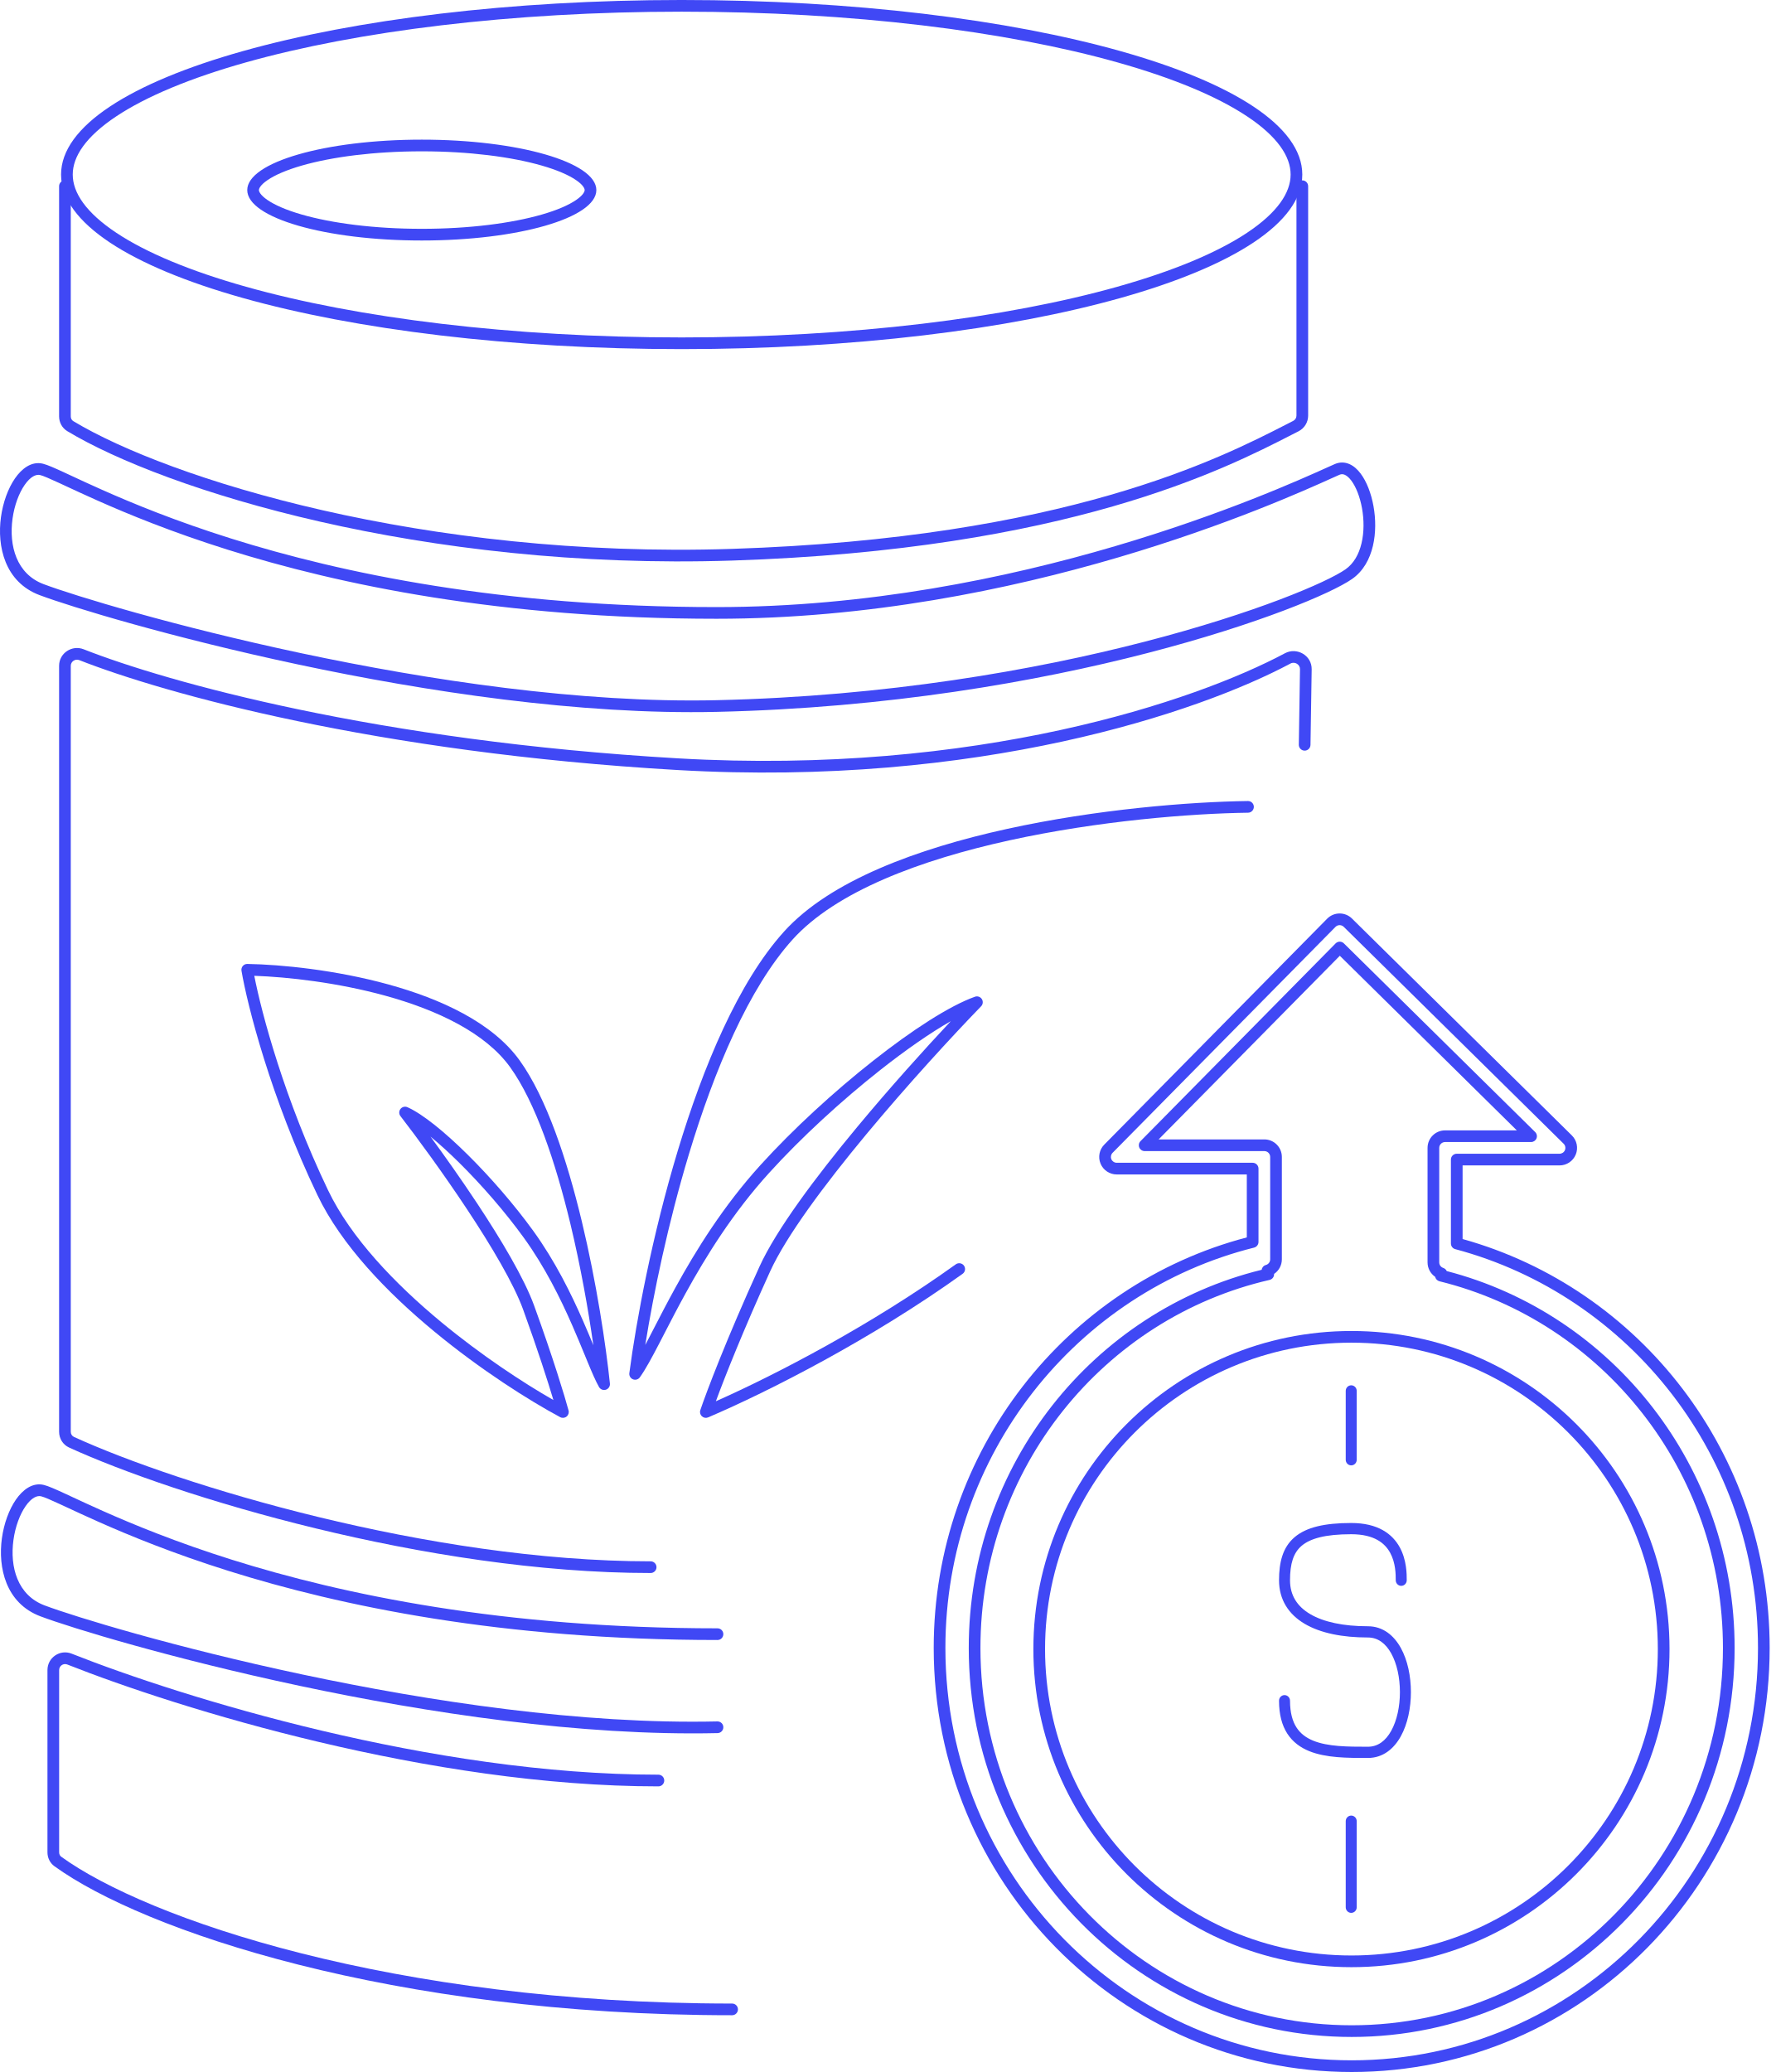
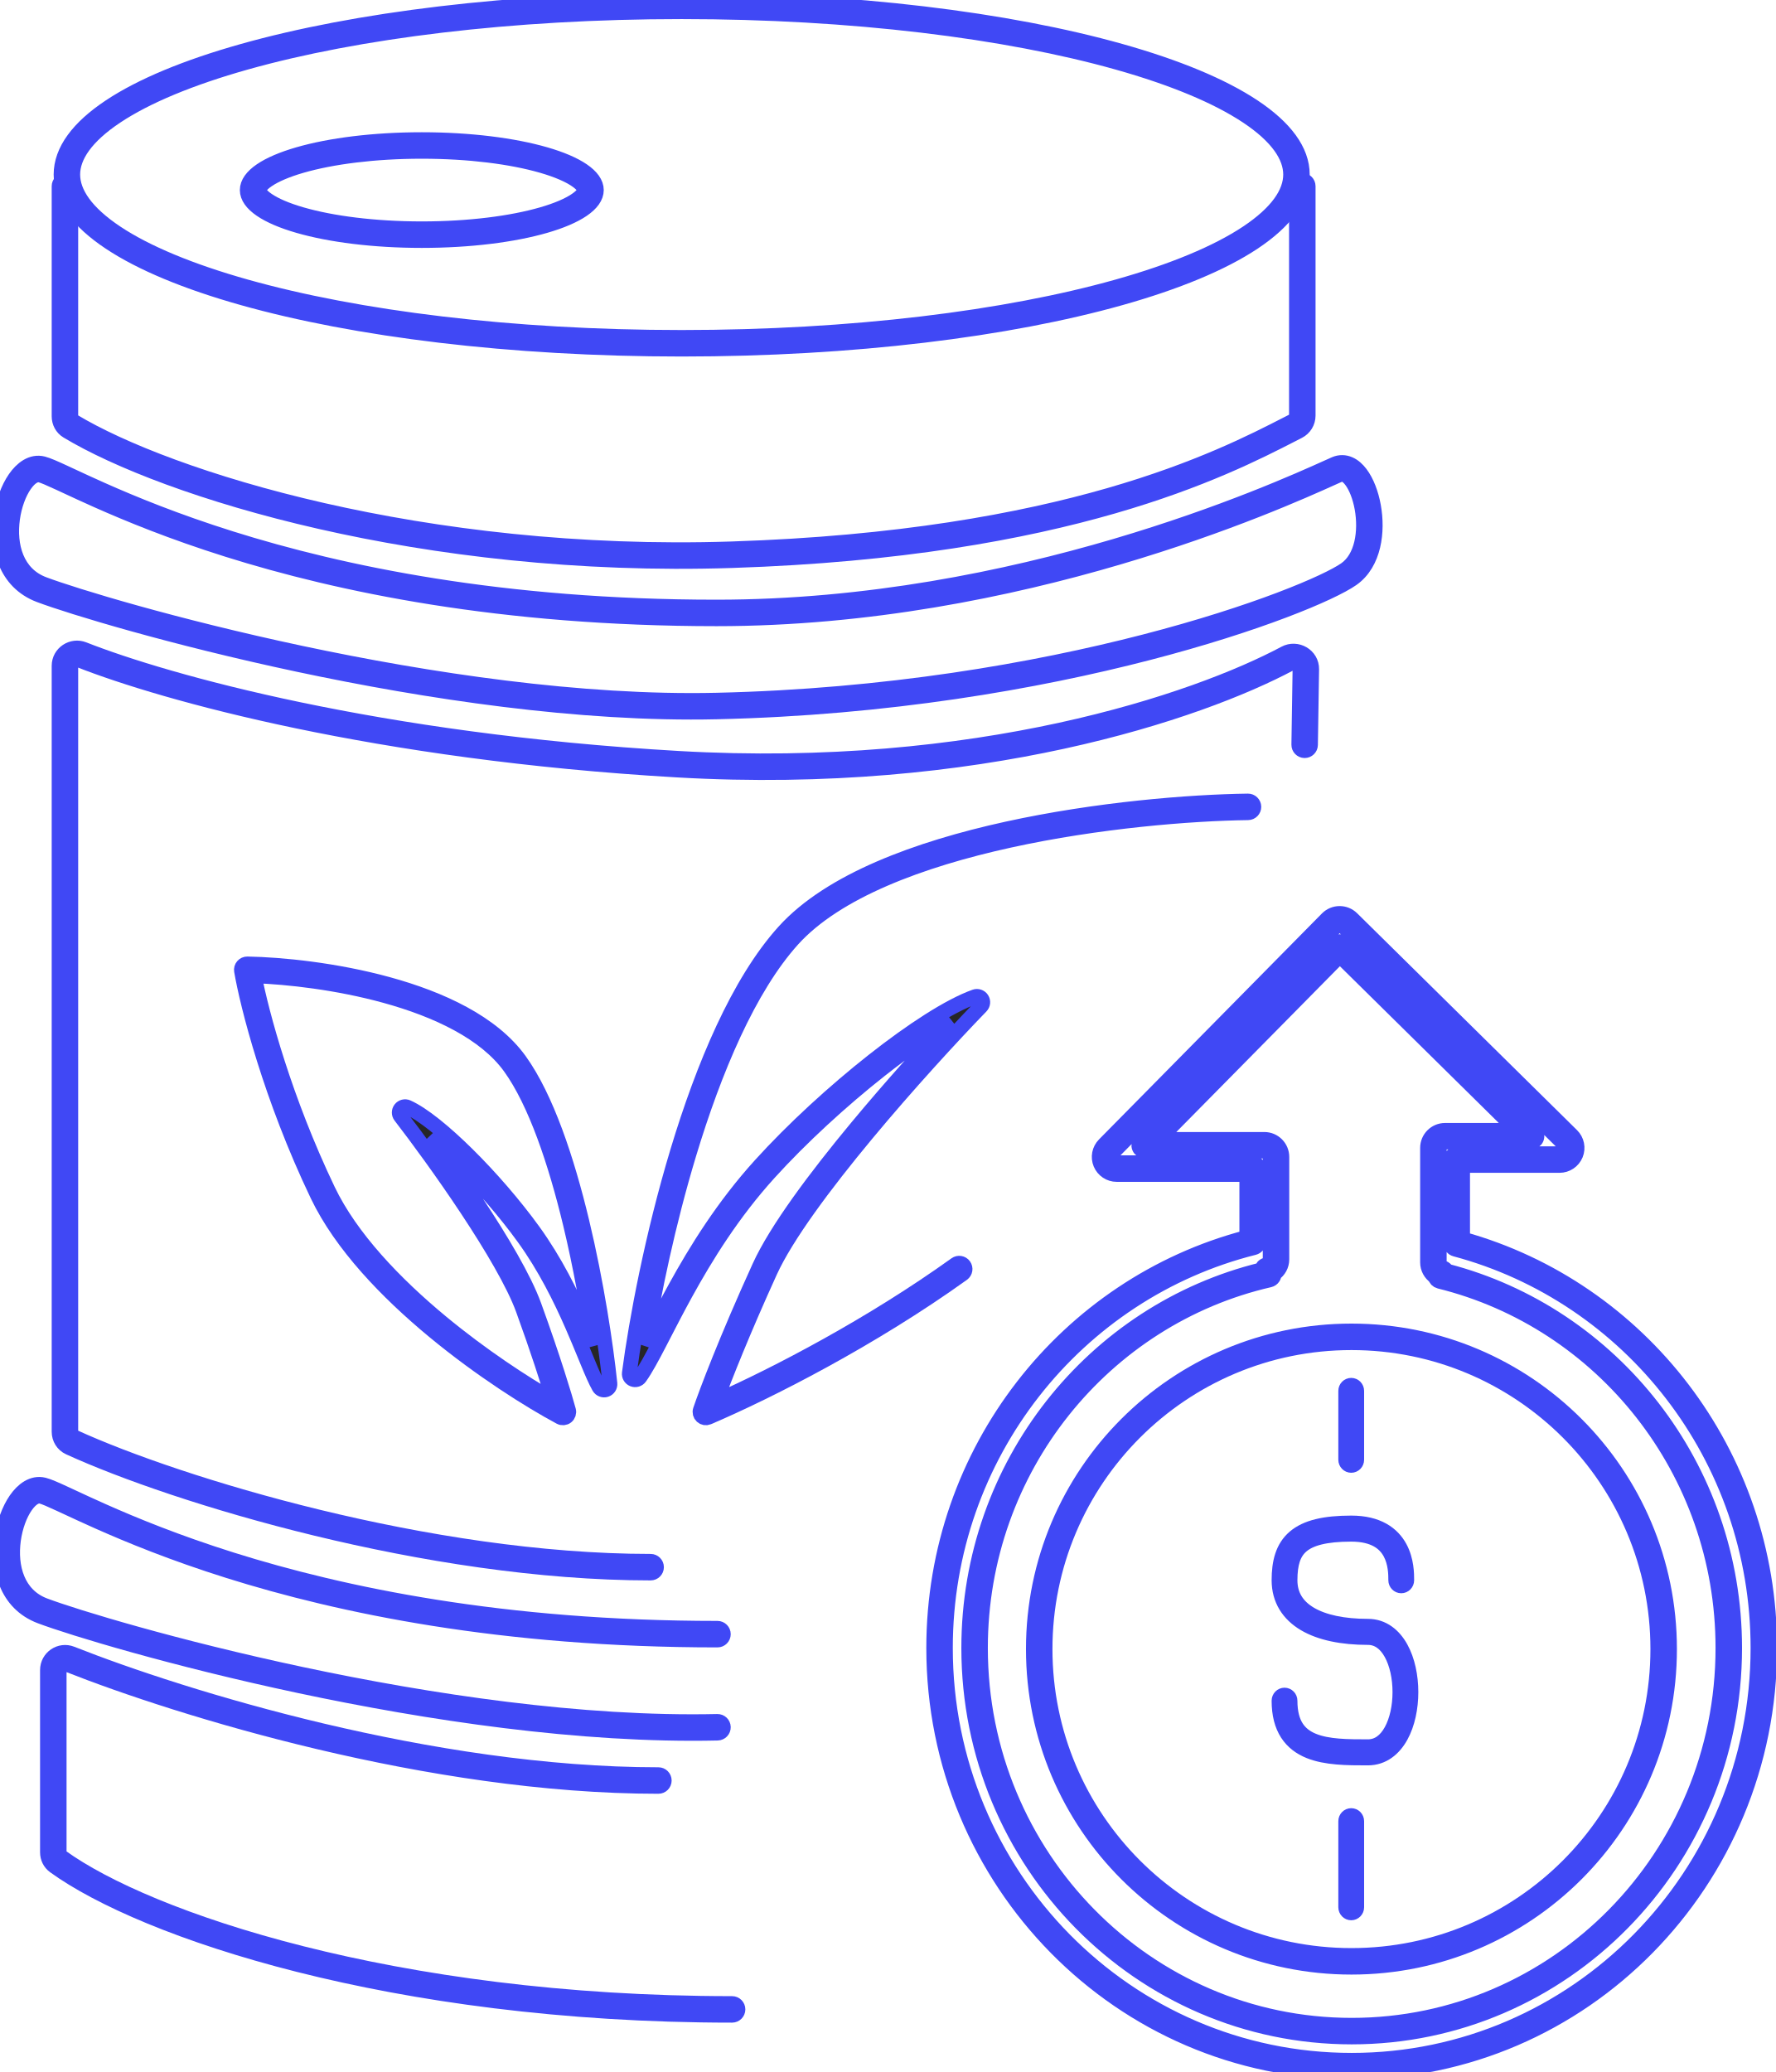
<svg xmlns="http://www.w3.org/2000/svg" width="240" height="280" viewBox="0 0 240 280" fill="none">
-   <path fill-rule="evenodd" clip-rule="evenodd" d="M182.673 278.421C152.326 278.421 127.765 253.451 127.765 222.699C127.765 196.553 145.513 174.595 169.48 168.596C169.832 168.508 170.078 168.192 170.078 167.83V157.921C170.078 157.485 169.725 157.131 169.289 157.131H150.919C150.601 157.131 150.314 156.94 150.191 156.646C150.069 156.353 150.134 156.014 150.358 155.788L180.483 125.255C180.789 124.945 181.289 124.942 181.599 125.248L211.317 154.559C211.545 154.784 211.615 155.124 211.493 155.42C211.372 155.717 211.083 155.91 210.763 155.91H196.872C196.436 155.91 196.082 156.263 196.082 156.699V168.04C196.082 168.398 196.323 168.711 196.668 168.803C220.228 175.087 237.582 196.846 237.582 222.699C237.582 253.451 213.021 278.421 182.673 278.421ZM126.186 222.699C126.186 254.3 151.431 280 182.673 280C213.915 280 239.16 254.3 239.16 222.699C239.16 196.342 221.61 174.106 197.661 167.437V157.489H210.763C211.724 157.489 212.589 156.908 212.954 156.019C213.318 155.13 213.11 154.109 212.426 153.435L182.707 124.124C181.777 123.206 180.278 123.216 179.359 124.147L149.234 154.679C148.563 155.359 148.367 156.375 148.735 157.255C149.103 158.136 149.965 158.71 150.919 158.71H168.499V167.217C144.135 173.605 126.186 196.045 126.186 222.699ZM130.922 222.699C130.922 251.753 154.115 275.264 182.673 275.264C211.232 275.264 234.424 251.753 234.424 222.699C234.424 198.158 217.872 177.563 195.517 171.765C195.429 171.57 195.263 171.412 195.045 171.34C194.73 171.236 194.504 170.939 194.504 170.59V155.121C194.504 154.685 194.857 154.331 195.293 154.331H206.914C207.235 154.331 207.523 154.138 207.645 153.842C207.766 153.545 207.697 153.205 207.469 152.98L181.614 127.48C181.304 127.174 180.804 127.177 180.498 127.488L154.133 154.209C153.909 154.436 153.844 154.774 153.966 155.068C154.089 155.362 154.376 155.553 154.695 155.553H170.867C171.303 155.553 171.657 155.906 171.657 156.342V170.183C171.657 170.546 171.412 170.853 171.077 170.945C170.765 171.03 170.547 171.292 170.503 171.595C147.808 177.15 130.922 197.912 130.922 222.699ZM182.673 273.686C155.009 273.686 132.501 250.903 132.501 222.699C132.501 198.388 149.235 178.089 171.574 172.963C171.778 172.917 171.955 172.791 172.066 172.613C172.153 172.474 172.194 172.312 172.185 172.151C172.818 171.726 173.235 171.004 173.235 170.183V156.342C173.235 155.034 172.175 153.974 170.867 153.974H156.582L181.068 129.158L204.99 152.753H195.293C193.985 152.753 192.925 153.813 192.925 155.121V170.59C192.925 171.402 193.333 172.118 193.955 172.544C194.016 172.83 194.235 173.071 194.538 173.145C216.493 178.554 232.846 198.666 232.846 222.699C232.846 250.903 210.338 273.686 182.673 273.686Z" fill="#4048F5" />
-   <path fill-rule="evenodd" clip-rule="evenodd" d="M182.64 181.442C205.508 181.442 224.046 199.981 224.046 222.849C224.046 245.717 205.508 264.255 182.64 264.255C159.772 264.255 141.233 245.717 141.233 222.849C141.233 199.981 159.772 181.442 182.64 181.442ZM182.64 179.864C206.38 179.864 225.625 199.109 225.625 222.849C225.625 246.589 206.38 265.834 182.64 265.834C158.9 265.834 139.655 246.589 139.655 222.849C139.655 199.109 158.9 179.864 182.64 179.864Z" fill="#4048F5" />
-   <path fill-rule="evenodd" clip-rule="evenodd" d="M182.609 187.203C183.02 187.203 183.352 187.543 183.352 187.962V197.265C183.352 197.684 183.02 198.023 182.609 198.023C182.199 198.023 181.867 197.684 181.867 197.265V187.962C181.867 187.543 182.199 187.203 182.609 187.203ZM174.954 207.731C176.526 206.389 179.007 205.81 182.609 205.81C184.397 205.81 185.793 206.169 186.875 206.776C187.961 207.385 188.691 208.221 189.174 209.107C190.113 210.83 190.113 212.737 190.112 213.522L190.112 213.546C190.112 213.965 189.78 214.304 189.37 214.304C188.96 214.304 188.627 213.965 188.627 213.546C188.627 212.766 188.617 211.205 187.876 209.844C187.514 209.18 186.976 208.562 186.16 208.105C185.341 207.646 184.202 207.327 182.609 207.327C179.086 207.327 177.06 207.911 175.906 208.895C174.795 209.843 174.338 211.305 174.338 213.546C174.338 215.566 175.292 217.077 177.065 218.122C178.879 219.192 181.548 219.765 184.863 219.765C186.9 219.765 188.38 221.01 189.312 222.694C190.237 224.364 190.676 226.537 190.676 228.664C190.676 230.791 190.237 232.964 189.312 234.634C188.38 236.317 186.9 237.563 184.863 237.563H184.769C182.134 237.563 179.2 237.563 176.926 236.637C175.748 236.157 174.711 235.417 173.975 234.278C173.242 233.143 172.853 231.679 172.853 229.827C172.853 229.408 173.185 229.068 173.595 229.068C174.006 229.068 174.338 229.408 174.338 229.827C174.338 231.463 174.681 232.616 175.215 233.443C175.748 234.267 176.513 234.835 177.476 235.228C179.457 236.035 182.113 236.046 184.863 236.046C186.206 236.046 187.261 235.256 188.019 233.887C188.785 232.504 189.191 230.607 189.191 228.664C189.191 226.721 188.785 224.823 188.019 223.441C187.261 222.072 186.206 221.282 184.863 221.282C181.417 221.282 178.453 220.692 176.323 219.436C174.152 218.156 172.853 216.177 172.853 213.546C172.853 211.135 173.34 209.108 174.954 207.731ZM182.609 245.349C183.02 245.349 183.352 245.689 183.352 246.108V257.737C183.352 258.156 183.02 258.495 182.609 258.495C182.199 258.495 181.867 258.156 181.867 257.737V246.108C181.867 245.689 182.199 245.349 182.609 245.349Z" fill="#4048F5" />
-   <path fill-rule="evenodd" clip-rule="evenodd" d="M168.533 15.721C172.644 18.454 174.42 21.144 174.42 23.588C174.42 26.032 172.644 28.723 168.533 31.456C164.483 34.149 158.518 36.636 151.005 38.749C136.002 42.969 115.184 45.599 92.125 45.599C69.066 45.599 48.248 42.969 33.245 38.749C25.733 36.636 19.767 34.149 15.717 31.456C11.607 28.723 9.83 26.032 9.83 23.588C9.83 21.144 11.607 18.454 15.717 15.721C19.767 13.028 25.733 10.541 33.245 8.428C48.248 4.208 69.066 1.578 92.125 1.578C115.184 1.578 136.002 4.208 151.005 8.428C158.518 10.541 164.483 13.028 168.533 15.721ZM92.125 -0.001C138.447 -0.001 175.998 10.56 175.998 23.588C175.998 36.616 138.447 47.178 92.125 47.178C45.803 47.178 8.252 36.616 8.252 23.588C8.252 10.56 45.803 -0.001 92.125 -0.001Z" fill="#4048F5" />
-   <path fill-rule="evenodd" clip-rule="evenodd" d="M77.848 24.336C78.899 25.054 79.014 25.537 79.014 25.685C79.014 25.833 78.899 26.317 77.848 27.034C76.85 27.716 75.301 28.394 73.245 28.987C69.155 30.169 63.412 30.921 57.003 30.921C50.594 30.921 44.851 30.169 40.761 28.987C38.705 28.394 37.157 27.716 36.158 27.034C35.107 26.317 34.992 25.833 34.992 25.685C34.992 25.537 35.107 25.054 36.158 24.336C37.157 23.654 38.705 22.977 40.761 22.383C44.851 21.201 50.594 20.449 57.003 20.449C63.412 20.449 69.155 21.201 73.245 22.383C75.301 22.977 76.85 23.654 77.848 24.336ZM57.003 18.871C70.031 18.871 80.593 21.922 80.593 25.685C80.593 29.449 70.031 32.5 57.003 32.5C43.975 32.5 33.414 29.449 33.414 25.685C33.414 21.922 43.975 18.871 57.003 18.871Z" fill="#4048F5" />
-   <path fill-rule="evenodd" clip-rule="evenodd" d="M8.776 24.373C9.212 24.373 9.565 24.726 9.565 25.162V56.271C9.565 56.553 9.699 56.785 9.91 56.912C22.762 64.655 57.25 75.532 98.914 74.173C143.924 72.706 164.916 61.932 173.952 57.295C174.237 57.149 174.51 57.009 174.772 56.875C175.042 56.737 175.209 56.464 175.209 56.163V25.162C175.209 24.726 175.562 24.373 175.998 24.373C176.434 24.373 176.788 24.726 176.788 25.162V56.163C176.788 57.059 176.286 57.875 175.49 58.281C175.233 58.412 174.965 58.55 174.686 58.693C165.533 63.389 144.317 74.272 98.966 75.751C57.068 77.117 22.263 66.197 9.095 58.264C8.38 57.833 7.987 57.07 7.987 56.271V25.162C7.987 24.726 8.34 24.373 8.776 24.373Z" fill="#4048F5" />
-   <path fill-rule="evenodd" clip-rule="evenodd" d="M185.537 73.786C185.122 75.533 184.254 77.171 182.738 78.233C181.338 79.212 178.143 80.749 173.488 82.511C168.807 84.283 162.588 86.306 155.093 88.245C140.104 92.124 119.993 95.672 96.857 96.198C78.317 96.62 57.541 93.461 40.374 89.813C23.208 86.165 9.59 82.014 5.35 80.422C0.644 78.655 -0.415 73.827 0.13 69.875C0.406 67.878 1.097 65.986 2.032 64.636C2.931 63.338 4.268 62.278 5.819 62.667C6.432 62.821 7.422 63.263 8.694 63.851C9 63.992 9.326 64.144 9.673 64.305C10.813 64.836 12.18 65.472 13.785 66.185C17.967 68.044 23.754 70.424 31.222 72.771C46.157 77.466 67.833 82.039 96.839 82.039C137.534 82.039 172.244 66.382 179.371 63.167C179.831 62.959 180.177 62.803 180.401 62.707C181.07 62.42 181.748 62.445 182.365 62.714C182.958 62.972 183.461 63.438 183.875 63.987C184.703 65.084 185.312 66.687 185.62 68.402C185.931 70.126 185.952 72.04 185.537 73.786ZM181.735 64.161C181.497 64.058 181.273 64.051 181.024 64.158C180.803 64.253 180.46 64.407 180.002 64.614C172.889 67.824 137.895 83.617 96.839 83.617C67.662 83.617 45.827 79.017 30.749 74.277C23.21 71.907 17.366 69.504 13.144 67.628C11.525 66.908 10.142 66.265 9 65.734C8.655 65.573 8.332 65.423 8.032 65.284C6.698 64.668 5.869 64.307 5.435 64.198C4.891 64.061 4.133 64.376 3.329 65.535C2.562 66.642 1.943 68.288 1.694 70.091C1.191 73.74 2.226 77.563 5.905 78.944C10.048 80.499 23.584 84.631 40.702 88.269C57.819 91.906 78.458 95.037 96.821 94.62C119.82 94.097 139.809 90.57 154.698 86.717C162.142 84.791 168.306 82.784 172.929 81.034C177.579 79.274 180.609 77.796 181.833 76.939C182.939 76.165 183.645 74.919 184.001 73.421C184.357 71.924 184.346 70.234 184.067 68.681C183.785 67.119 183.247 65.774 182.616 64.938C182.301 64.521 181.996 64.275 181.735 64.161Z" fill="#4048F5" />
-   <path fill-rule="evenodd" clip-rule="evenodd" d="M2.157 202.64C3.057 201.343 4.394 200.282 5.945 200.671C6.558 200.825 7.547 201.268 8.819 201.856C9.125 201.997 9.451 202.149 9.798 202.31C10.939 202.841 12.305 203.476 13.911 204.19C18.092 206.048 23.88 208.428 31.348 210.776C46.283 215.471 67.959 220.043 96.965 220.043C97.401 220.043 97.754 220.397 97.754 220.833C97.754 221.269 97.401 221.622 96.965 221.622C67.787 221.622 45.952 217.022 30.874 212.282C23.336 209.912 17.491 207.509 13.269 205.632C11.65 204.913 10.267 204.269 9.125 203.738C8.781 203.578 8.458 203.427 8.157 203.289C6.823 202.672 5.995 202.311 5.561 202.203C5.017 202.066 4.258 202.381 3.455 203.54C2.688 204.647 2.068 206.292 1.819 208.096C1.316 211.745 2.352 215.567 6.03 216.948C10.174 218.504 23.71 222.636 40.828 226.273C57.944 229.911 78.583 233.042 96.947 232.625C97.383 232.615 97.744 232.96 97.754 233.396C97.764 233.831 97.418 234.193 96.983 234.203C78.442 234.624 57.667 231.466 40.499 227.817C23.333 224.169 9.715 220.018 5.475 218.426C0.77 216.66 -0.289 211.832 0.256 207.88C0.531 205.882 1.222 203.99 2.157 202.64Z" fill="#4048F5" />
-   <path fill-rule="evenodd" clip-rule="evenodd" d="M9.095 224.933C8.566 224.723 7.993 225.112 7.993 225.683V250.316C7.993 250.574 8.103 250.784 8.28 250.913C14.048 255.09 25.241 260.056 40.768 263.976C56.274 267.892 76.048 270.75 98.94 270.75C99.376 270.75 99.729 271.104 99.729 271.539C99.729 271.975 99.376 272.329 98.94 272.329C75.919 272.329 56.016 269.454 40.381 265.507C24.767 261.564 13.354 256.536 7.354 252.191C6.736 251.744 6.414 251.041 6.414 250.316V225.683C6.414 223.999 8.109 222.845 9.676 223.465C24.74 229.429 58.411 239.822 88.98 239.822C89.416 239.822 89.769 240.175 89.769 240.611C89.769 241.047 89.416 241.401 88.98 241.401C58.128 241.401 24.246 230.931 9.095 224.933Z" fill="#4048F5" />
-   <path fill-rule="evenodd" clip-rule="evenodd" d="M10.721 89.207C10.16 88.986 9.565 89.402 9.565 89.971V193.482C9.565 193.797 9.736 194.059 9.998 194.179C24.128 200.646 58.058 210.99 87.931 210.99C88.367 210.99 88.721 211.344 88.721 211.78C88.721 212.216 88.367 212.569 87.931 212.569C57.783 212.569 23.629 202.153 9.341 195.614C8.493 195.227 7.987 194.387 7.987 193.482V89.971C7.987 88.256 9.734 87.122 11.299 87.738C22.574 92.177 51.104 100.142 91.646 102.481C131.993 104.808 161.616 94.705 173.652 88.278C175.258 87.42 177.295 88.567 177.265 90.447C177.215 93.579 177.162 97.01 177.105 100.66C177.098 101.096 176.739 101.444 176.304 101.437C175.868 101.43 175.52 101.071 175.527 100.635C175.583 96.986 175.637 93.554 175.687 90.421C175.697 89.804 174.993 89.351 174.395 89.67C162.099 96.237 132.188 106.401 91.555 104.057C50.87 101.709 22.172 93.715 10.721 89.207Z" fill="#4048F5" />
-   <path fill-rule="evenodd" clip-rule="evenodd" d="M32.815 130.537C32.968 130.359 33.193 130.258 33.427 130.262C38.041 130.341 45.389 131.077 52.485 133.031C59.545 134.975 66.535 138.171 70.225 143.295C73.847 148.324 76.618 156.693 78.617 165.005C80.624 173.348 81.882 181.759 82.426 186.964C82.465 187.336 82.238 187.683 81.883 187.798C81.527 187.912 81.14 187.762 80.955 187.437C80.501 186.641 79.994 185.456 79.415 184.056C79.288 183.751 79.158 183.433 79.023 183.105C78.531 181.91 77.981 180.571 77.351 179.134C75.747 175.472 73.648 171.217 70.799 167.275C68.277 163.784 65.098 160.131 62.073 157.139C60.702 155.783 59.379 154.58 58.176 153.594C60.094 156.206 62.325 159.356 64.457 162.577C67.745 167.544 70.847 172.751 72.181 176.425C74.784 183.593 76.368 188.854 76.838 190.606C76.92 190.91 76.813 191.233 76.567 191.429C76.32 191.625 75.981 191.655 75.703 191.506C71.564 189.288 64.982 185.142 58.636 179.89C52.302 174.65 46.131 168.249 42.904 161.507C36.564 148.262 33.42 135.8 32.636 131.183C32.596 130.952 32.662 130.715 32.815 130.537ZM34.365 131.865C35.36 136.967 38.453 148.552 44.328 160.825C47.407 167.259 53.37 173.484 59.642 178.674C65.106 183.195 70.749 186.885 74.791 189.195C74.041 186.689 72.663 182.379 70.697 176.964C69.434 173.485 66.431 168.419 63.141 163.449C59.865 158.499 56.352 153.715 54.12 150.826C53.899 150.54 53.901 150.14 54.125 149.856C54.348 149.571 54.736 149.475 55.067 149.623C57.142 150.55 60.129 152.997 63.183 156.017C66.264 159.064 69.501 162.783 72.079 166.35C75.022 170.423 77.174 174.794 78.797 178.501C79.31 179.671 79.772 180.78 80.189 181.792C79.513 177.041 78.481 171.189 77.083 165.374C75.086 157.076 72.37 148.975 68.944 144.217C65.585 139.553 59.05 136.476 52.066 134.553C45.596 132.772 38.895 132.023 34.365 131.865Z" fill="#4048F5" />
-   <path fill-rule="evenodd" clip-rule="evenodd" d="M169.449 109.025C169.443 108.589 169.084 108.24 168.649 108.246C160.775 108.354 148.217 109.356 136.097 112.015C130.036 113.345 124.066 115.093 118.837 117.36C113.616 119.624 109.086 122.427 105.955 125.892C99.778 132.727 95.026 144.141 91.59 155.523C88.144 166.934 85.986 178.438 85.052 185.558C85.005 185.917 85.208 186.262 85.545 186.395C85.882 186.528 86.266 186.414 86.476 186.12C87.245 185.046 88.109 183.439 89.106 181.52C89.323 181.102 89.547 180.668 89.778 180.219C90.622 178.584 91.569 176.749 92.651 174.78C95.409 169.765 99.025 163.922 103.94 158.503C108.287 153.71 113.762 148.696 118.975 144.587C122.429 141.865 125.733 139.569 128.497 137.996C124.846 141.89 120.237 147.01 115.869 152.269C110.225 159.062 104.916 166.165 102.637 171.167C98.169 180.972 95.451 188.167 94.643 190.56C94.544 190.854 94.627 191.18 94.856 191.391C95.084 191.603 95.415 191.66 95.701 191.538C103.904 188.034 117.765 180.981 130.093 172.136C130.447 171.882 130.528 171.389 130.274 171.034C130.02 170.68 129.526 170.599 129.172 170.853C117.756 179.045 104.995 185.694 96.745 189.361C97.948 186.09 100.42 179.841 104.073 171.822C106.254 167.036 111.431 160.081 117.083 153.277C122.716 146.497 128.754 139.944 132.592 135.985C132.847 135.722 132.888 135.317 132.689 135.009C132.491 134.7 132.106 134.569 131.761 134.692C128.312 135.919 123.248 139.21 117.998 143.348C112.725 147.503 107.184 152.576 102.771 157.442C97.739 162.99 94.055 168.952 91.268 174.02C90.174 176.009 89.216 177.867 88.371 179.505C88.14 179.951 87.919 180.381 87.705 180.792C87.532 181.124 87.366 181.443 87.205 181.749C88.319 174.78 90.273 165.345 93.101 155.979C96.527 144.631 101.199 133.509 107.126 126.95C110.048 123.718 114.352 121.026 119.465 118.808C124.572 116.594 130.437 114.873 136.435 113.557C148.433 110.925 160.882 109.931 168.67 109.825C169.106 109.819 169.455 109.46 169.449 109.025Z" fill="#4048F5" />
+   <g style="fill: none; stroke: #4048F5; stroke-width: 2px">
+     <path fill-rule="evenodd" clip-rule="evenodd" d="M182.673 278.421C152.326 278.421 127.765 253.451 127.765 222.699C127.765 196.553 145.513 174.595 169.48 168.596C169.832 168.508 170.078 168.192 170.078 167.83V157.921C170.078 157.485 169.725 157.131 169.289 157.131H150.919C150.601 157.131 150.314 156.94 150.191 156.646C150.069 156.353 150.134 156.014 150.358 155.788L180.483 125.255C180.789 124.945 181.289 124.942 181.599 125.248L211.317 154.559C211.545 154.784 211.615 155.124 211.493 155.42C211.372 155.717 211.083 155.91 210.763 155.91H196.872C196.436 155.91 196.082 156.263 196.082 156.699V168.04C196.082 168.398 196.323 168.711 196.668 168.803C220.228 175.087 237.582 196.846 237.582 222.699C237.582 253.451 213.021 278.421 182.673 278.421ZM126.186 222.699C126.186 254.3 151.431 280 182.673 280C213.915 280 239.16 254.3 239.16 222.699C239.16 196.342 221.61 174.106 197.661 167.437V157.489H210.763C211.724 157.489 212.589 156.908 212.954 156.019C213.318 155.13 213.11 154.109 212.426 153.435L182.707 124.124C181.777 123.206 180.278 123.216 179.359 124.147L149.234 154.679C148.563 155.359 148.367 156.375 148.735 157.255C149.103 158.136 149.965 158.71 150.919 158.71H168.499V167.217C144.135 173.605 126.186 196.045 126.186 222.699ZM130.922 222.699C130.922 251.753 154.115 275.264 182.673 275.264C211.232 275.264 234.424 251.753 234.424 222.699C234.424 198.158 217.872 177.563 195.517 171.765C195.429 171.57 195.263 171.412 195.045 171.34C194.73 171.236 194.504 170.939 194.504 170.59V155.121C194.504 154.685 194.857 154.331 195.293 154.331H206.914C207.235 154.331 207.523 154.138 207.645 153.842C207.766 153.545 207.697 153.205 207.469 152.98L181.614 127.48C181.304 127.174 180.804 127.177 180.498 127.488L154.133 154.209C153.909 154.436 153.844 154.774 153.966 155.068C154.089 155.362 154.376 155.553 154.695 155.553H170.867C171.303 155.553 171.657 155.906 171.657 156.342V170.183C171.657 170.546 171.412 170.853 171.077 170.945C170.765 171.03 170.547 171.292 170.503 171.595C147.808 177.15 130.922 197.912 130.922 222.699ZM182.673 273.686C155.009 273.686 132.501 250.903 132.501 222.699C132.501 198.388 149.235 178.089 171.574 172.963C171.778 172.917 171.955 172.791 172.066 172.613C172.153 172.474 172.194 172.312 172.185 172.151C172.818 171.726 173.235 171.004 173.235 170.183V156.342C173.235 155.034 172.175 153.974 170.867 153.974H156.582L181.068 129.158L204.99 152.753H195.293C193.985 152.753 192.925 153.813 192.925 155.121V170.59C192.925 171.402 193.333 172.118 193.955 172.544C194.016 172.83 194.235 173.071 194.538 173.145C216.493 178.554 232.846 198.666 232.846 222.699C232.846 250.903 210.338 273.686 182.673 273.686Z" fill="#262626" />
+     <path fill-rule="evenodd" clip-rule="evenodd" d="M182.64 181.442C205.508 181.442 224.046 199.981 224.046 222.849C224.046 245.717 205.508 264.255 182.64 264.255C159.772 264.255 141.233 245.717 141.233 222.849C141.233 199.981 159.772 181.442 182.64 181.442ZM182.64 179.864C206.38 179.864 225.625 199.109 225.625 222.849C225.625 246.589 206.38 265.834 182.64 265.834C158.9 265.834 139.655 246.589 139.655 222.849C139.655 199.109 158.9 179.864 182.64 179.864Z" fill="#262626" />
+     <path fill-rule="evenodd" clip-rule="evenodd" d="M182.609 187.203C183.02 187.203 183.352 187.543 183.352 187.962V197.265C183.352 197.684 183.02 198.023 182.609 198.023C182.199 198.023 181.867 197.684 181.867 197.265V187.962C181.867 187.543 182.199 187.203 182.609 187.203ZM174.954 207.731C176.526 206.389 179.007 205.81 182.609 205.81C184.397 205.81 185.793 206.169 186.875 206.776C187.961 207.385 188.691 208.221 189.174 209.107C190.113 210.83 190.113 212.737 190.112 213.522L190.112 213.546C190.112 213.965 189.78 214.304 189.37 214.304C188.96 214.304 188.627 213.965 188.627 213.546C188.627 212.766 188.617 211.205 187.876 209.844C187.514 209.18 186.976 208.562 186.16 208.105C185.341 207.646 184.202 207.327 182.609 207.327C179.086 207.327 177.06 207.911 175.906 208.895C174.795 209.843 174.338 211.305 174.338 213.546C174.338 215.566 175.292 217.077 177.065 218.122C178.879 219.192 181.548 219.765 184.863 219.765C186.9 219.765 188.38 221.01 189.312 222.694C190.237 224.364 190.676 226.537 190.676 228.664C190.676 230.791 190.237 232.964 189.312 234.634C188.38 236.317 186.9 237.563 184.863 237.563H184.769C182.134 237.563 179.2 237.563 176.926 236.637C175.748 236.157 174.711 235.417 173.975 234.278C173.242 233.143 172.853 231.679 172.853 229.827C172.853 229.408 173.185 229.068 173.595 229.068C174.006 229.068 174.338 229.408 174.338 229.827C174.338 231.463 174.681 232.616 175.215 233.443C175.748 234.267 176.513 234.835 177.476 235.228C179.457 236.035 182.113 236.046 184.863 236.046C186.206 236.046 187.261 235.256 188.019 233.887C188.785 232.504 189.191 230.607 189.191 228.664C189.191 226.721 188.785 224.823 188.019 223.441C187.261 222.072 186.206 221.282 184.863 221.282C181.417 221.282 178.453 220.692 176.323 219.436C174.152 218.156 172.853 216.177 172.853 213.546C172.853 211.135 173.34 209.108 174.954 207.731ZM182.609 245.349C183.02 245.349 183.352 245.689 183.352 246.108V257.737C183.352 258.156 183.02 258.495 182.609 258.495C182.199 258.495 181.867 258.156 181.867 257.737V246.108C181.867 245.689 182.199 245.349 182.609 245.349Z" fill="#262626" />
+     <path fill-rule="evenodd" clip-rule="evenodd" d="M168.533 15.721C172.644 18.454 174.42 21.144 174.42 23.588C174.42 26.032 172.644 28.723 168.533 31.456C164.483 34.149 158.518 36.636 151.005 38.749C136.002 42.969 115.184 45.599 92.125 45.599C69.066 45.599 48.248 42.969 33.245 38.749C25.733 36.636 19.767 34.149 15.717 31.456C11.607 28.723 9.83 26.032 9.83 23.588C9.83 21.144 11.607 18.454 15.717 15.721C19.767 13.028 25.733 10.541 33.245 8.428C48.248 4.208 69.066 1.578 92.125 1.578C115.184 1.578 136.002 4.208 151.005 8.428C158.518 10.541 164.483 13.028 168.533 15.721ZM92.125 -0.001C138.447 -0.001 175.998 10.56 175.998 23.588C175.998 36.616 138.447 47.178 92.125 47.178C45.803 47.178 8.252 36.616 8.252 23.588C8.252 10.56 45.803 -0.001 92.125 -0.001Z" fill="#262626" />
+     <path fill-rule="evenodd" clip-rule="evenodd" d="M77.848 24.336C78.899 25.054 79.014 25.537 79.014 25.685C79.014 25.833 78.899 26.317 77.848 27.034C76.85 27.716 75.301 28.394 73.245 28.987C69.155 30.169 63.412 30.921 57.003 30.921C50.594 30.921 44.851 30.169 40.761 28.987C38.705 28.394 37.157 27.716 36.158 27.034C35.107 26.317 34.992 25.833 34.992 25.685C34.992 25.537 35.107 25.054 36.158 24.336C37.157 23.654 38.705 22.977 40.761 22.383C44.851 21.201 50.594 20.449 57.003 20.449C63.412 20.449 69.155 21.201 73.245 22.383C75.301 22.977 76.85 23.654 77.848 24.336ZM57.003 18.871C70.031 18.871 80.593 21.922 80.593 25.685C80.593 29.449 70.031 32.5 57.003 32.5C43.975 32.5 33.414 29.449 33.414 25.685C33.414 21.922 43.975 18.871 57.003 18.871Z" fill="#262626" />
+     <path fill-rule="evenodd" clip-rule="evenodd" d="M8.776 24.373C9.212 24.373 9.565 24.726 9.565 25.162V56.271C9.565 56.553 9.699 56.785 9.91 56.912C22.762 64.655 57.25 75.532 98.914 74.173C143.924 72.706 164.916 61.932 173.952 57.295C174.237 57.149 174.51 57.009 174.772 56.875C175.042 56.737 175.209 56.464 175.209 56.163V25.162C175.209 24.726 175.562 24.373 175.998 24.373C176.434 24.373 176.788 24.726 176.788 25.162V56.163C176.788 57.059 176.286 57.875 175.49 58.281C175.233 58.412 174.965 58.55 174.686 58.693C165.533 63.389 144.317 74.272 98.966 75.751C57.068 77.117 22.263 66.197 9.095 58.264C8.38 57.833 7.987 57.07 7.987 56.271V25.162C7.987 24.726 8.34 24.373 8.776 24.373Z" fill="#262626" />
+     <path fill-rule="evenodd" clip-rule="evenodd" d="M185.537 73.786C185.122 75.533 184.254 77.171 182.738 78.233C181.338 79.212 178.143 80.749 173.488 82.511C168.807 84.283 162.588 86.306 155.093 88.245C140.104 92.124 119.993 95.672 96.857 96.198C78.317 96.62 57.541 93.461 40.374 89.813C23.208 86.165 9.59 82.014 5.35 80.422C0.644 78.655 -0.415 73.827 0.13 69.875C0.406 67.878 1.097 65.986 2.032 64.636C2.931 63.338 4.268 62.278 5.819 62.667C6.432 62.821 7.422 63.263 8.694 63.851C9 63.992 9.326 64.144 9.673 64.305C10.813 64.836 12.18 65.472 13.785 66.185C17.967 68.044 23.754 70.424 31.222 72.771C46.157 77.466 67.833 82.039 96.839 82.039C137.534 82.039 172.244 66.382 179.371 63.167C179.831 62.959 180.177 62.803 180.401 62.707C181.07 62.42 181.748 62.445 182.365 62.714C182.958 62.972 183.461 63.438 183.875 63.987C184.703 65.084 185.312 66.687 185.62 68.402C185.931 70.126 185.952 72.04 185.537 73.786ZM181.735 64.161C181.497 64.058 181.273 64.051 181.024 64.158C180.803 64.253 180.46 64.407 180.002 64.614C172.889 67.824 137.895 83.617 96.839 83.617C67.662 83.617 45.827 79.017 30.749 74.277C23.21 71.907 17.366 69.504 13.144 67.628C11.525 66.908 10.142 66.265 9 65.734C8.655 65.573 8.332 65.423 8.032 65.284C6.698 64.668 5.869 64.307 5.435 64.198C4.891 64.061 4.133 64.376 3.329 65.535C2.562 66.642 1.943 68.288 1.694 70.091C1.191 73.74 2.226 77.563 5.905 78.944C10.048 80.499 23.584 84.631 40.702 88.269C57.819 91.906 78.458 95.037 96.821 94.62C119.82 94.097 139.809 90.57 154.698 86.717C162.142 84.791 168.306 82.784 172.929 81.034C177.579 79.274 180.609 77.796 181.833 76.939C182.939 76.165 183.645 74.919 184.001 73.421C184.357 71.924 184.346 70.234 184.067 68.681C183.785 67.119 183.247 65.774 182.616 64.938C182.301 64.521 181.996 64.275 181.735 64.161Z" fill="#262626" />
+     <path fill-rule="evenodd" clip-rule="evenodd" d="M2.157 202.64C3.057 201.343 4.394 200.282 5.945 200.671C6.558 200.825 7.547 201.268 8.819 201.856C9.125 201.997 9.451 202.149 9.798 202.31C10.939 202.841 12.305 203.476 13.911 204.19C18.092 206.048 23.88 208.428 31.348 210.776C46.283 215.471 67.959 220.043 96.965 220.043C97.401 220.043 97.754 220.397 97.754 220.833C97.754 221.269 97.401 221.622 96.965 221.622C67.787 221.622 45.952 217.022 30.874 212.282C23.336 209.912 17.491 207.509 13.269 205.632C11.65 204.913 10.267 204.269 9.125 203.738C8.781 203.578 8.458 203.427 8.157 203.289C6.823 202.672 5.995 202.311 5.561 202.203C5.017 202.066 4.258 202.381 3.455 203.54C2.688 204.647 2.068 206.292 1.819 208.096C1.316 211.745 2.352 215.567 6.03 216.948C10.174 218.504 23.71 222.636 40.828 226.273C57.944 229.911 78.583 233.042 96.947 232.625C97.383 232.615 97.744 232.96 97.754 233.396C97.764 233.831 97.418 234.193 96.983 234.203C78.442 234.624 57.667 231.466 40.499 227.817C23.333 224.169 9.715 220.018 5.475 218.426C0.77 216.66 -0.289 211.832 0.256 207.88C0.531 205.882 1.222 203.99 2.157 202.64Z" fill="#262626" />
+     <path fill-rule="evenodd" clip-rule="evenodd" d="M9.095 224.933C8.566 224.723 7.993 225.112 7.993 225.683V250.316C7.993 250.574 8.103 250.784 8.28 250.913C14.048 255.09 25.241 260.056 40.768 263.976C56.274 267.892 76.048 270.75 98.94 270.75C99.376 270.75 99.729 271.104 99.729 271.539C99.729 271.975 99.376 272.329 98.94 272.329C75.919 272.329 56.016 269.454 40.381 265.507C24.767 261.564 13.354 256.536 7.354 252.191C6.736 251.744 6.414 251.041 6.414 250.316V225.683C6.414 223.999 8.109 222.845 9.676 223.465C24.74 229.429 58.411 239.822 88.98 239.822C89.416 239.822 89.769 240.175 89.769 240.611C89.769 241.047 89.416 241.401 88.98 241.401C58.128 241.401 24.246 230.931 9.095 224.933Z" fill="#262626" />
+     <path fill-rule="evenodd" clip-rule="evenodd" d="M10.721 89.207C10.16 88.986 9.565 89.402 9.565 89.971V193.482C9.565 193.797 9.736 194.059 9.998 194.179C24.128 200.646 58.058 210.99 87.931 210.99C88.367 210.99 88.721 211.344 88.721 211.78C88.721 212.216 88.367 212.569 87.931 212.569C57.783 212.569 23.629 202.153 9.341 195.614C8.493 195.227 7.987 194.387 7.987 193.482V89.971C7.987 88.256 9.734 87.122 11.299 87.738C22.574 92.177 51.104 100.142 91.646 102.481C131.993 104.808 161.616 94.705 173.652 88.278C175.258 87.42 177.295 88.567 177.265 90.447C177.215 93.579 177.162 97.01 177.105 100.66C177.098 101.096 176.739 101.444 176.304 101.437C175.868 101.43 175.52 101.071 175.527 100.635C175.583 96.986 175.637 93.554 175.687 90.421C175.697 89.804 174.993 89.351 174.395 89.67C162.099 96.237 132.188 106.401 91.555 104.057C50.87 101.709 22.172 93.715 10.721 89.207Z" fill="#262626" />
+     <path fill-rule="evenodd" clip-rule="evenodd" d="M32.815 130.537C32.968 130.359 33.193 130.258 33.427 130.262C38.041 130.341 45.389 131.077 52.485 133.031C59.545 134.975 66.535 138.171 70.225 143.295C73.847 148.324 76.618 156.693 78.617 165.005C80.624 173.348 81.882 181.759 82.426 186.964C82.465 187.336 82.238 187.683 81.883 187.798C81.527 187.912 81.14 187.762 80.955 187.437C80.501 186.641 79.994 185.456 79.415 184.056C79.288 183.751 79.158 183.433 79.023 183.105C78.531 181.91 77.981 180.571 77.351 179.134C75.747 175.472 73.648 171.217 70.799 167.275C68.277 163.784 65.098 160.131 62.073 157.139C60.702 155.783 59.379 154.58 58.176 153.594C60.094 156.206 62.325 159.356 64.457 162.577C67.745 167.544 70.847 172.751 72.181 176.425C74.784 183.593 76.368 188.854 76.838 190.606C76.92 190.91 76.813 191.233 76.567 191.429C76.32 191.625 75.981 191.655 75.703 191.506C71.564 189.288 64.982 185.142 58.636 179.89C52.302 174.65 46.131 168.249 42.904 161.507C36.564 148.262 33.42 135.8 32.636 131.183C32.596 130.952 32.662 130.715 32.815 130.537ZM34.365 131.865C35.36 136.967 38.453 148.552 44.328 160.825C47.407 167.259 53.37 173.484 59.642 178.674C65.106 183.195 70.749 186.885 74.791 189.195C74.041 186.689 72.663 182.379 70.697 176.964C69.434 173.485 66.431 168.419 63.141 163.449C59.865 158.499 56.352 153.715 54.12 150.826C53.899 150.54 53.901 150.14 54.125 149.856C54.348 149.571 54.736 149.475 55.067 149.623C57.142 150.55 60.129 152.997 63.183 156.017C66.264 159.064 69.501 162.783 72.079 166.35C75.022 170.423 77.174 174.794 78.797 178.501C79.31 179.671 79.772 180.78 80.189 181.792C79.513 177.041 78.481 171.189 77.083 165.374C75.086 157.076 72.37 148.975 68.944 144.217C65.585 139.553 59.05 136.476 52.066 134.553C45.596 132.772 38.895 132.023 34.365 131.865Z" fill="#262626" />
+     <path fill-rule="evenodd" clip-rule="evenodd" d="M169.449 109.025C169.443 108.589 169.084 108.24 168.649 108.246C160.775 108.354 148.217 109.356 136.097 112.015C130.036 113.345 124.066 115.093 118.837 117.36C113.616 119.624 109.086 122.427 105.955 125.892C99.778 132.727 95.026 144.141 91.59 155.523C88.144 166.934 85.986 178.438 85.052 185.558C85.005 185.917 85.208 186.262 85.545 186.395C85.882 186.528 86.266 186.414 86.476 186.12C87.245 185.046 88.109 183.439 89.106 181.52C89.323 181.102 89.547 180.668 89.778 180.219C90.622 178.584 91.569 176.749 92.651 174.78C95.409 169.765 99.025 163.922 103.94 158.503C108.287 153.71 113.762 148.696 118.975 144.587C122.429 141.865 125.733 139.569 128.497 137.996C124.846 141.89 120.237 147.01 115.869 152.269C110.225 159.062 104.916 166.165 102.637 171.167C98.169 180.972 95.451 188.167 94.643 190.56C94.544 190.854 94.627 191.18 94.856 191.391C95.084 191.603 95.415 191.66 95.701 191.538C103.904 188.034 117.765 180.981 130.093 172.136C130.447 171.882 130.528 171.389 130.274 171.034C130.02 170.68 129.526 170.599 129.172 170.853C117.756 179.045 104.995 185.694 96.745 189.361C97.948 186.09 100.42 179.841 104.073 171.822C106.254 167.036 111.431 160.081 117.083 153.277C122.716 146.497 128.754 139.944 132.592 135.985C132.847 135.722 132.888 135.317 132.689 135.009C132.491 134.7 132.106 134.569 131.761 134.692C128.312 135.919 123.248 139.21 117.998 143.348C112.725 147.503 107.184 152.576 102.771 157.442C97.739 162.99 94.055 168.952 91.268 174.02C90.174 176.009 89.216 177.867 88.371 179.505C88.14 179.951 87.919 180.381 87.705 180.792C87.532 181.124 87.366 181.443 87.205 181.749C88.319 174.78 90.273 165.345 93.101 155.979C96.527 144.631 101.199 133.509 107.126 126.95C110.048 123.718 114.352 121.026 119.465 118.808C124.572 116.594 130.437 114.873 136.435 113.557C148.433 110.925 160.882 109.931 168.67 109.825C169.106 109.819 169.455 109.46 169.449 109.025Z" fill="#262626" />
+   </g>
</svg>
